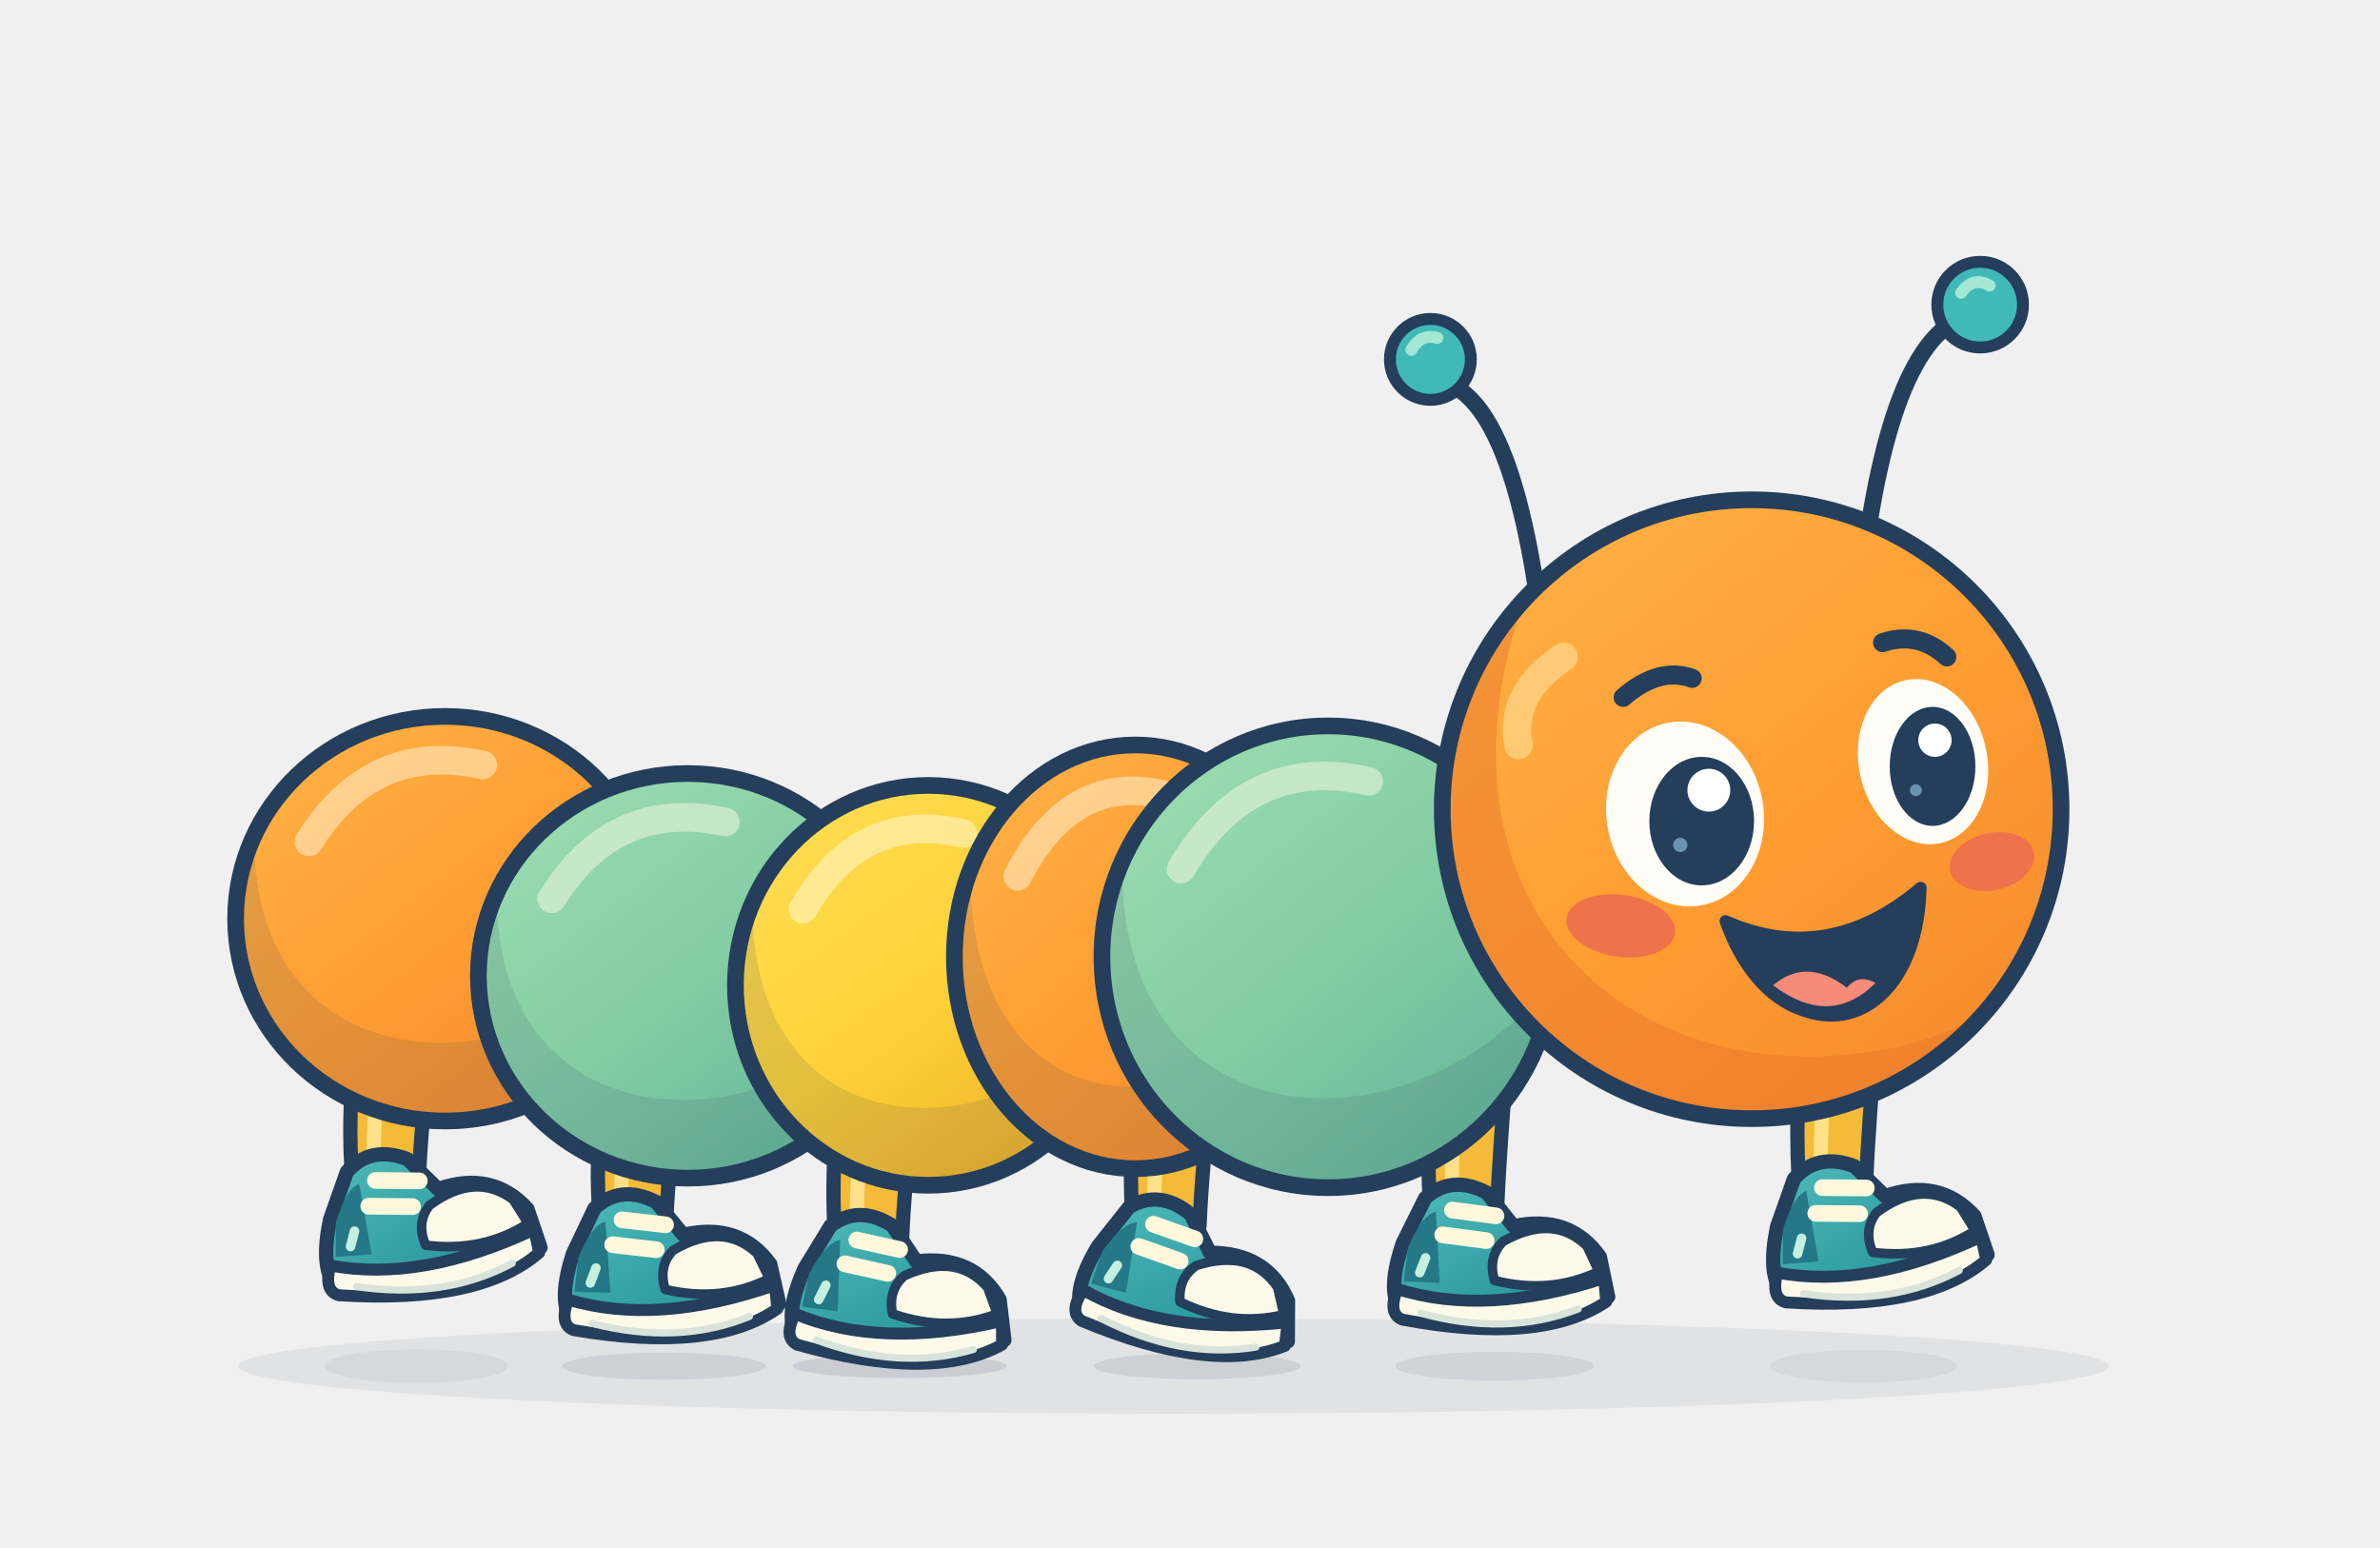
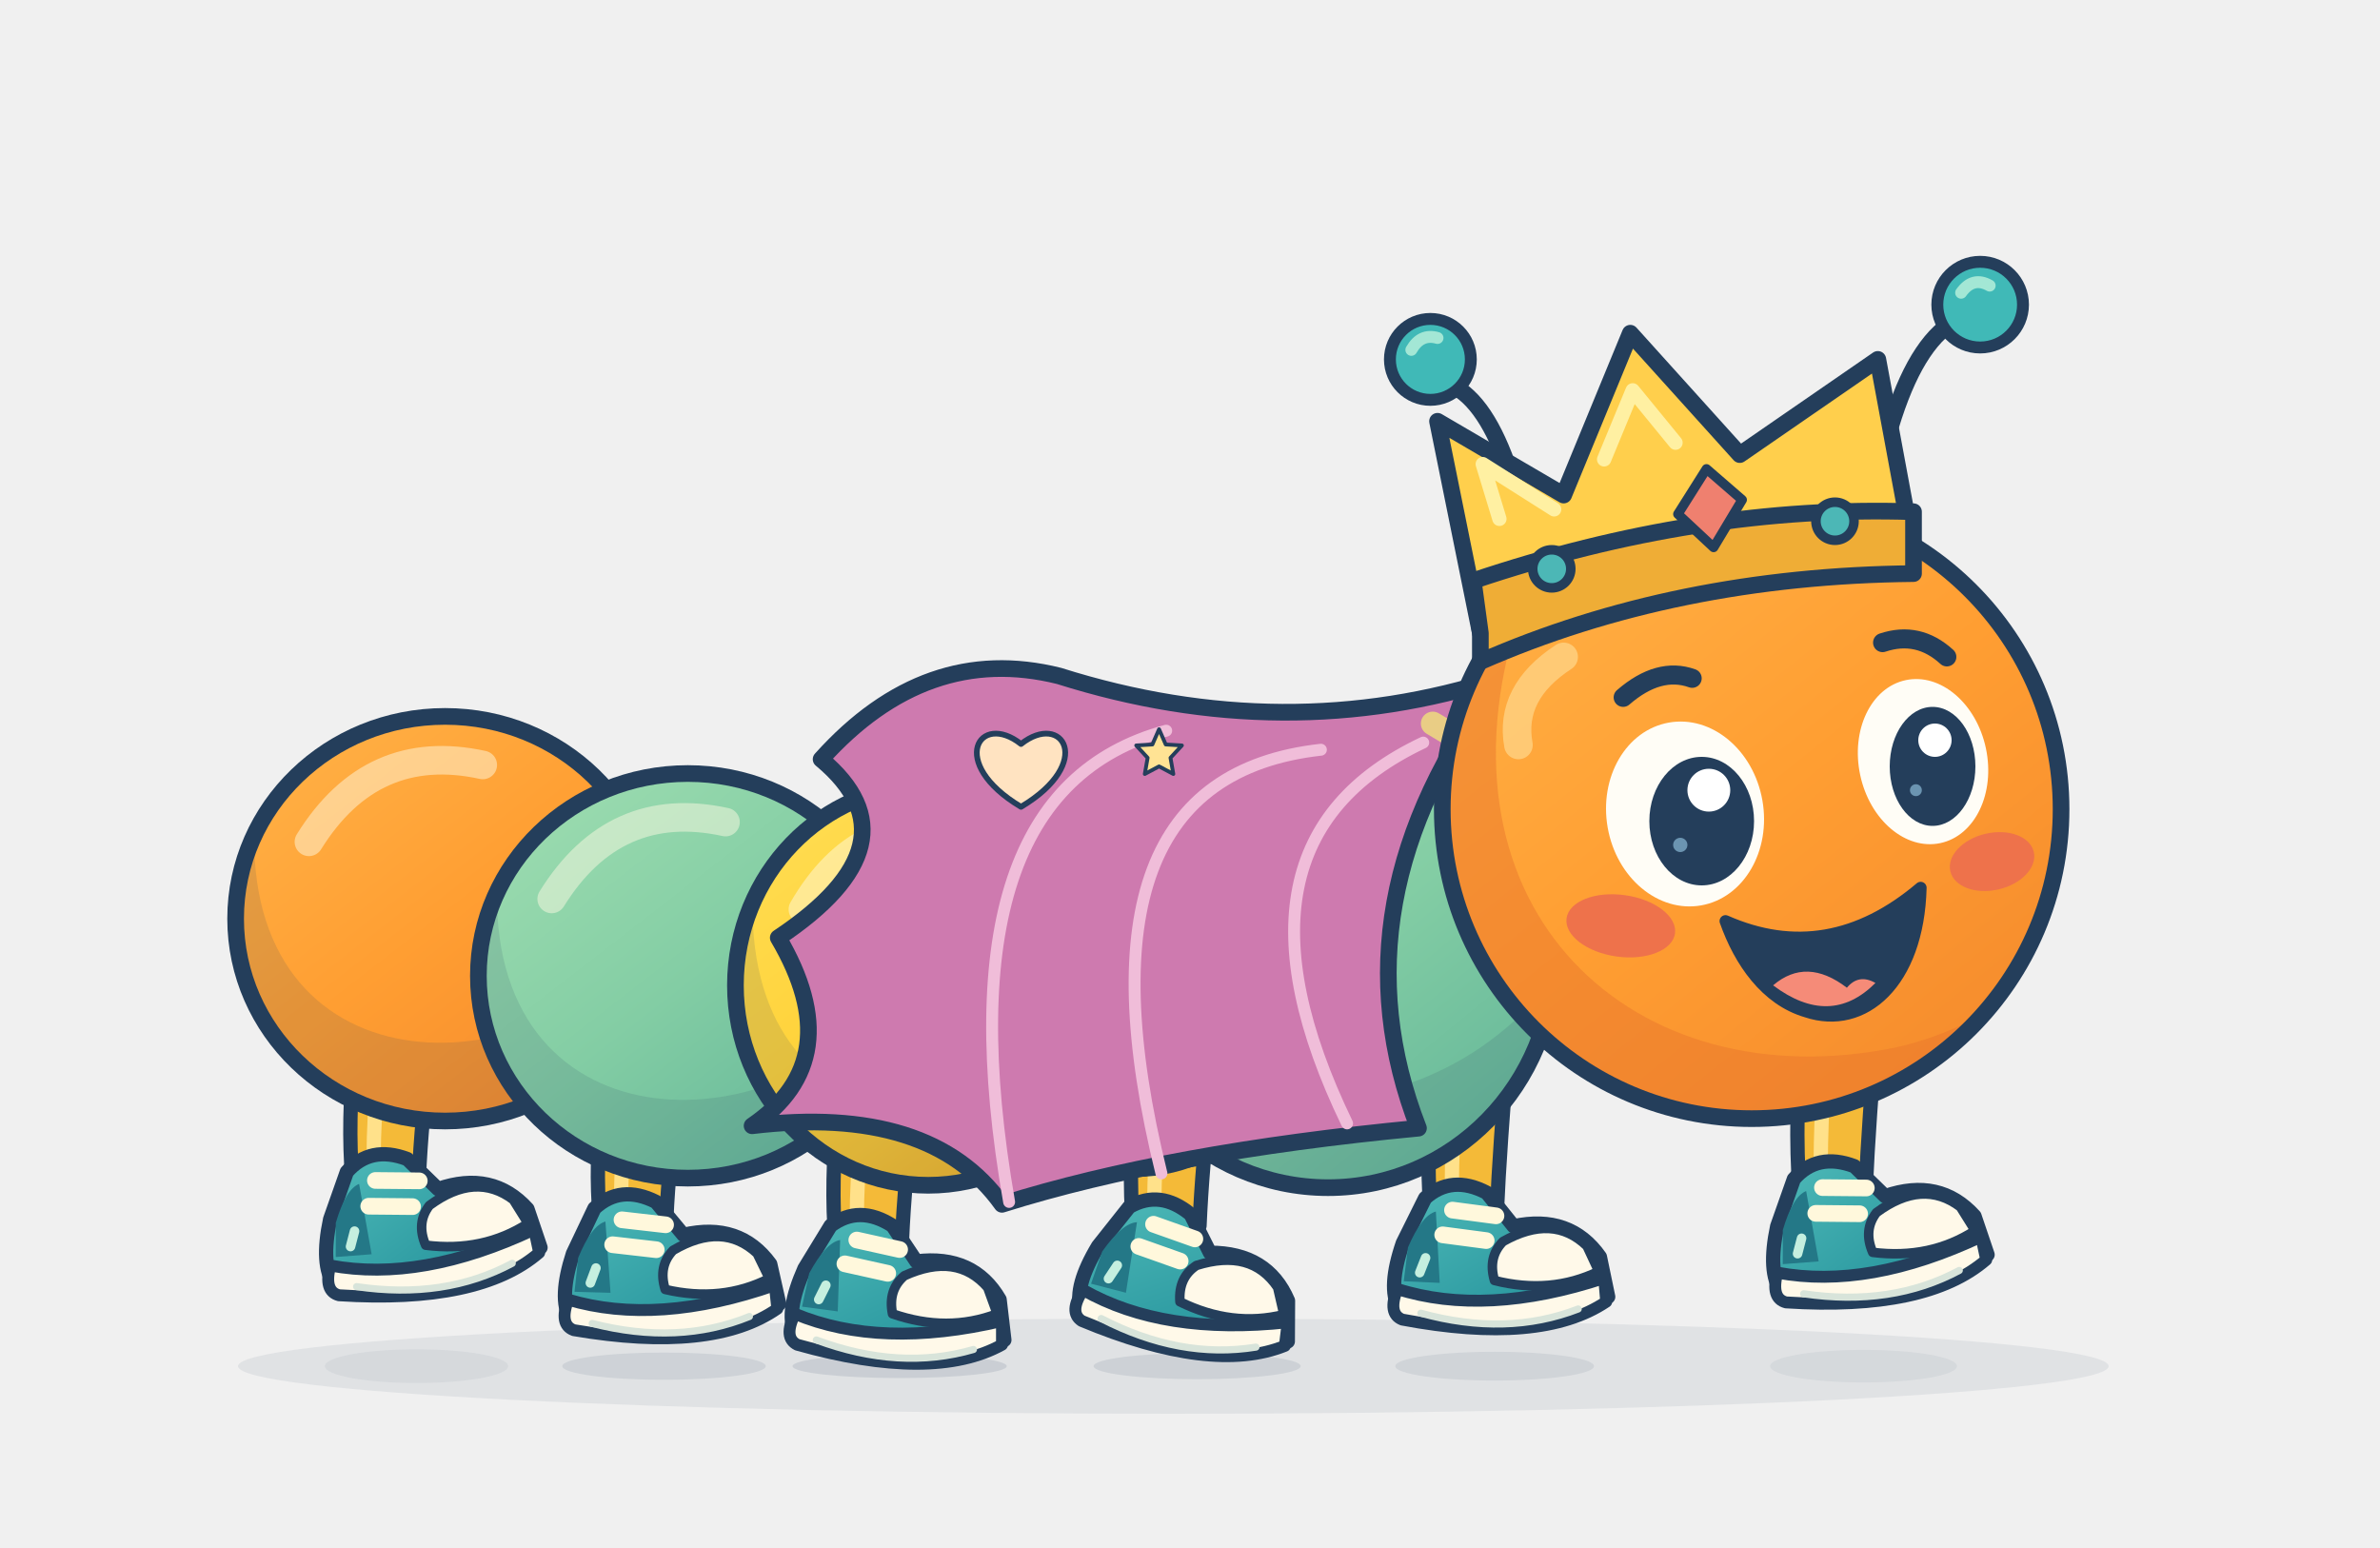
<svg xmlns="http://www.w3.org/2000/svg" width="1200" height="780" viewBox="0 0 1000 650" role="img" aria-labelledby="title desc">
  <defs>
    <linearGradient id="orange" x1="0" y1="0" x2=".8" y2="1">
      <stop stop-color="#ffb449" />
      <stop offset=".55" stop-color="#ff9e32" />
      <stop offset="1" stop-color="#f58b2d" />
    </linearGradient>
    <linearGradient id="mint" x1="0" y1="0" x2=".8" y2="1">
      <stop stop-color="#a1dfb2" />
      <stop offset=".55" stop-color="#83cda4" />
      <stop offset="1" stop-color="#64b699" />
    </linearGradient>
    <linearGradient id="yellow" x1="0" y1="0" x2=".7" y2="1">
      <stop stop-color="#ffdf57" />
      <stop offset=".6" stop-color="#ffd137" />
      <stop offset="1" stop-color="#f0b32b" />
    </linearGradient>
    <linearGradient id="shoe" x1="0" y1="0" x2=".7" y2="1">
      <stop stop-color="#4fbab8" />
      <stop offset="1" stop-color="#26949d" />
    </linearGradient>
    <linearGradient id="cap" x1="0" y1="0" x2="1" y2="1">
      <stop stop-color="#b4dc60" />
      <stop offset="1" stop-color="#85bb43" />
    </linearGradient>
    <clipPath id="face">
      <circle cx="736" cy="340" r="130" />
    </clipPath>
  </defs>
  <ellipse cx="493" cy="574" rx="393" ry="20" fill="#243e5b" opacity=".08" />
  <ellipse cx="175" cy="574" rx="38.5" ry="7.08" fill="#243e5b" opacity="0.055" />
  <ellipse cx="279" cy="574" rx="42.75" ry="5.72" fill="#243e5b" opacity="0.098" />
  <ellipse cx="378" cy="574" rx="45" ry="5" fill="#243e5b" opacity="0.12" />
  <ellipse cx="503" cy="574" rx="43.5" ry="5.48" fill="#243e5b" opacity="0.105" />
  <ellipse cx="628" cy="574" rx="41.75" ry="6.04" fill="#243e5b" opacity="0.087" />
  <ellipse cx="783" cy="574" rx="39.25" ry="6.84" fill="#243e5b" opacity="0.062" />
-   <g id="cape" />
  <g id="legs-and-sneakers">
    <g transform="translate(172 524)" stroke="#243e5b" stroke-linejoin="round" stroke-linecap="round">
      <path d="M-23 -84 L9 -84 Q5 -53 4 -29 L-24 -29 Q-26 -52 -23 -84Z" fill="#f4ba38" stroke-width="6" />
      <path d="M-13 -76 Q-15 -53 -15 -38" fill="none" stroke="#ffe18a" stroke-width="6" />
      <g transform="rotate(-12 -10 -32)">
        <path d="M-26 -35 Q-14 -44 0 -35 L10 -20 Q34 -23 45 -4 L47 13 Q20 27 -41 10 Q-45 1 -37 -17Z" fill="url(#shoe)" stroke-width="6" />
        <path d="M-35 -15 Q-28 -28 -22 -29 L-23 1 L-38 -1Z" fill="#247887" stroke="none" />
        <path d="M5 -14 Q27 -24 40 -9 L44 2 Q23 10 0 2 Q-2 -8 5 -14Z" fill="#fff9e9" stroke-width="4" />
        <path d="M-41 2 Q-5 17 46 5 L46 15 Q17 31 -40 15 Q-46 12 -41 2Z" fill="#fff9e9" stroke-width="5" />
        <path d="M-32 13 Q3 26 34 17" fill="none" stroke="#d8e4da" stroke-width="3" />
        <path d="M-15 -29 l18 4 M-20 -19 l18 4" stroke="#fff8dc" stroke-width="7" />
        <path d="M-28 -10 l-3 6" stroke="#c5efdf" stroke-width="4" />
      </g>
    </g>
    <g transform="translate(276 541)" stroke="#243e5b" stroke-linejoin="round" stroke-linecap="round">
      <path d="M-23 -76 L9 -76 Q5 -53 4 -29 L-24 -29 Q-26 -52 -23 -76Z" fill="#f4ba38" stroke-width="6" />
      <path d="M-13 -68 Q-15 -53 -15 -38" fill="none" stroke="#ffe18a" stroke-width="6" />
      <g transform="rotate(-6 -10 -32)">
        <path d="M-26 -35 Q-14 -44 0 -35 L10 -20 Q34 -23 45 -4 L47 13 Q20 27 -41 10 Q-45 1 -37 -17Z" fill="url(#shoe)" stroke-width="6" />
        <path d="M-35 -15 Q-28 -28 -22 -29 L-23 1 L-38 -1Z" fill="#247887" stroke="none" />
        <path d="M5 -14 Q27 -24 40 -9 L44 2 Q23 10 0 2 Q-2 -8 5 -14Z" fill="#fff9e9" stroke-width="4" />
        <path d="M-41 2 Q-5 17 46 5 L46 15 Q17 31 -40 15 Q-46 12 -41 2Z" fill="#fff9e9" stroke-width="5" />
        <path d="M-32 13 Q3 26 34 17" fill="none" stroke="#d8e4da" stroke-width="3" />
        <path d="M-15 -29 l18 4 M-20 -19 l18 4" stroke="#fff8dc" stroke-width="7" />
        <path d="M-28 -10 l-3 6" stroke="#c5efdf" stroke-width="4" />
      </g>
    </g>
    <g transform="translate(375 550)" stroke="#243e5b" stroke-linejoin="round" stroke-linecap="round">
      <path d="M-23 -85 L9 -85 Q5 -53 4 -29 L-24 -29 Q-26 -52 -23 -85Z" fill="#f4ba38" stroke-width="6" />
      <path d="M-13 -77 Q-15 -53 -15 -38" fill="none" stroke="#ffe18a" stroke-width="6" />
      <g transform="rotate(0 -10 -32)">
        <path d="M-26 -35 Q-14 -44 0 -35 L10 -20 Q34 -23 45 -4 L47 13 Q20 27 -41 10 Q-45 1 -37 -17Z" fill="url(#shoe)" stroke-width="6" />
        <path d="M-35 -15 Q-28 -28 -22 -29 L-23 1 L-38 -1Z" fill="#247887" stroke="none" />
        <path d="M5 -14 Q27 -24 40 -9 L44 2 Q23 10 0 2 Q-2 -8 5 -14Z" fill="#fff9e9" stroke-width="4" />
        <path d="M-41 2 Q-5 17 46 5 L46 15 Q17 31 -40 15 Q-46 12 -41 2Z" fill="#fff9e9" stroke-width="5" />
        <path d="M-32 13 Q3 26 34 17" fill="none" stroke="#d8e4da" stroke-width="3" />
        <path d="M-15 -29 l18 4 M-20 -19 l18 4" stroke="#fff8dc" stroke-width="7" />
        <path d="M-28 -10 l-3 6" stroke="#c5efdf" stroke-width="4" />
      </g>
    </g>
    <g transform="translate(500 544)" stroke="#243e5b" stroke-linejoin="round" stroke-linecap="round">
      <path d="M-23 -89 L9 -89 Q5 -53 4 -29 L-24 -29 Q-26 -52 -23 -89Z" fill="#f4ba38" stroke-width="6" />
      <path d="M-13 -81 Q-15 -53 -15 -38" fill="none" stroke="#ffe18a" stroke-width="6" />
      <g transform="rotate(7 -10 -32)">
        <path d="M-26 -35 Q-14 -44 0 -35 L10 -20 Q34 -23 45 -4 L47 13 Q20 27 -41 10 Q-45 1 -37 -17Z" fill="url(#shoe)" stroke-width="6" />
        <path d="M-35 -15 Q-28 -28 -22 -29 L-23 1 L-38 -1Z" fill="#247887" stroke="none" />
        <path d="M5 -14 Q27 -24 40 -9 L44 2 Q23 10 0 2 Q-2 -8 5 -14Z" fill="#fff9e9" stroke-width="4" />
        <path d="M-41 2 Q-5 17 46 5 L46 15 Q17 31 -40 15 Q-46 12 -41 2Z" fill="#fff9e9" stroke-width="5" />
        <path d="M-32 13 Q3 26 34 17" fill="none" stroke="#d8e4da" stroke-width="3" />
        <path d="M-15 -29 l18 4 M-20 -19 l18 4" stroke="#fff8dc" stroke-width="7" />
        <path d="M-28 -10 l-3 6" stroke="#c5efdf" stroke-width="4" />
      </g>
    </g>
    <g transform="translate(625 537)" stroke="#243e5b" stroke-linejoin="round" stroke-linecap="round">
      <path d="M-23 -102 L9 -102 Q5 -53 4 -29 L-24 -29 Q-26 -52 -23 -102Z" fill="#f4ba38" stroke-width="6" />
      <path d="M-13 -94 Q-15 -53 -15 -38" fill="none" stroke="#ffe18a" stroke-width="6" />
      <g transform="rotate(-5 -10 -32)">
        <path d="M-26 -35 Q-14 -44 0 -35 L10 -20 Q34 -23 45 -4 L47 13 Q20 27 -41 10 Q-45 1 -37 -17Z" fill="url(#shoe)" stroke-width="6" />
        <path d="M-35 -15 Q-28 -28 -22 -29 L-23 1 L-38 -1Z" fill="#247887" stroke="none" />
        <path d="M5 -14 Q27 -24 40 -9 L44 2 Q23 10 0 2 Q-2 -8 5 -14Z" fill="#fff9e9" stroke-width="4" />
        <path d="M-41 2 Q-5 17 46 5 L46 15 Q17 31 -40 15 Q-46 12 -41 2Z" fill="#fff9e9" stroke-width="5" />
        <path d="M-32 13 Q3 26 34 17" fill="none" stroke="#d8e4da" stroke-width="3" />
        <path d="M-15 -29 l18 4 M-20 -19 l18 4" stroke="#fff8dc" stroke-width="7" />
        <path d="M-28 -10 l-3 6" stroke="#c5efdf" stroke-width="4" />
      </g>
    </g>
    <g transform="translate(780 527)" stroke="#243e5b" stroke-linejoin="round" stroke-linecap="round">
      <path d="M-23 -102 L9 -102 Q5 -53 4 -29 L-24 -29 Q-26 -52 -23 -102Z" fill="#f4ba38" stroke-width="6" />
      <path d="M-13 -94 Q-15 -53 -15 -38" fill="none" stroke="#ffe18a" stroke-width="6" />
      <g transform="rotate(-12 -10 -32)">
        <path d="M-26 -35 Q-14 -44 0 -35 L10 -20 Q34 -23 45 -4 L47 13 Q20 27 -41 10 Q-45 1 -37 -17Z" fill="url(#shoe)" stroke-width="6" />
        <path d="M-35 -15 Q-28 -28 -22 -29 L-23 1 L-38 -1Z" fill="#247887" stroke="none" />
        <path d="M5 -14 Q27 -24 40 -9 L44 2 Q23 10 0 2 Q-2 -8 5 -14Z" fill="#fff9e9" stroke-width="4" />
        <path d="M-41 2 Q-5 17 46 5 L46 15 Q17 31 -40 15 Q-46 12 -41 2Z" fill="#fff9e9" stroke-width="5" />
        <path d="M-32 13 Q3 26 34 17" fill="none" stroke="#d8e4da" stroke-width="3" />
        <path d="M-15 -29 l18 4 M-20 -19 l18 4" stroke="#fff8dc" stroke-width="7" />
        <path d="M-28 -10 l-3 6" stroke="#c5efdf" stroke-width="4" />
      </g>
    </g>
  </g>
  <g id="body">
    <g id="tail" transform="translate(187 386)">
      <defs>
        <clipPath id="clip-tail">
          <ellipse rx="88" ry="85" />
        </clipPath>
      </defs>
      <ellipse rx="88" ry="85" fill="url(#orange)" />
      <g clip-path="url(#clip-tail)">
        <path d="M-79.2 -51 C-92.4 68 26.4 76.5 83.6 12.75 L123.2 110.5 H-123.2Z" fill="#243e5b" opacity=".13" />
        <path d="M-57.2 -32.3 Q-30.8 -74.8 15.84 -64.6" fill="none" stroke="#fffbe3" stroke-opacity=".48" stroke-width="12" stroke-linecap="round" />
      </g>
      <ellipse rx="88" ry="85" fill="none" stroke="#243e5b" stroke-width="7" />
    </g>
    <g id="mint-back" transform="translate(289 410)">
      <defs>
        <clipPath id="clip-mint-back">
          <ellipse rx="88" ry="85" />
        </clipPath>
      </defs>
      <ellipse rx="88" ry="85" fill="url(#mint)" />
      <g clip-path="url(#clip-mint-back)">
        <path d="M-79.2 -51 C-92.4 68 26.4 76.5 83.6 12.75 L123.2 110.5 H-123.2Z" fill="#243e5b" opacity=".13" />
        <path d="M-57.2 -32.3 Q-30.8 -74.8 15.84 -64.6" fill="none" stroke="#fffbe3" stroke-opacity=".48" stroke-width="12" stroke-linecap="round" />
      </g>
      <ellipse rx="88" ry="85" fill="none" stroke="#243e5b" stroke-width="7" />
    </g>
    <g id="yellow-middle" transform="translate(390 414)">
      <defs>
        <clipPath id="clip-yellow-middle">
          <ellipse rx="81" ry="84" />
        </clipPath>
      </defs>
      <ellipse rx="81" ry="84" fill="url(#yellow)" />
      <g clip-path="url(#clip-yellow-middle)">
        <path d="M-72.9 -50.4 C-85.05 67.2 24.3 75.6 76.95 12.6 L113.4 109.2 H-113.4Z" fill="#243e5b" opacity=".13" />
        <path d="M-52.65 -31.92 Q-28.35 -73.92 14.58 -63.84" fill="none" stroke="#fffbe3" stroke-opacity=".48" stroke-width="12" stroke-linecap="round" />
      </g>
      <ellipse rx="81" ry="84" fill="none" stroke="#243e5b" stroke-width="7" />
    </g>
    <g id="orange-middle" transform="translate(477 402)">
      <defs>
        <clipPath id="clip-orange-middle">
          <ellipse rx="76" ry="89" />
        </clipPath>
      </defs>
      <ellipse rx="76" ry="89" fill="url(#orange)" />
      <g clip-path="url(#clip-orange-middle)">
        <path d="M-68.4 -53.4 C-79.8 71.2 22.8 80.1 72.2 13.35 L106.4 115.7 H-106.4Z" fill="#243e5b" opacity=".13" />
        <path d="M-49.4 -33.82 Q-26.6 -78.32 13.68 -67.64" fill="none" stroke="#fffbe3" stroke-opacity=".48" stroke-width="12" stroke-linecap="round" />
      </g>
      <ellipse rx="76" ry="89" fill="none" stroke="#243e5b" stroke-width="7" />
    </g>
    <g id="mint-front" transform="translate(558 402)">
      <defs>
        <clipPath id="clip-mint-front">
          <ellipse rx="95" ry="97" />
        </clipPath>
      </defs>
      <ellipse rx="95" ry="97" fill="url(#mint)" />
      <g clip-path="url(#clip-mint-front)">
        <path d="M-85.5 -58.2 C-99.75 77.6 28.5 87.3 90.25 14.55 L133 126.1 H-133Z" fill="#243e5b" opacity=".13" />
        <path d="M-61.75 -36.86 Q-33.25 -85.36 17.1 -73.72" fill="none" stroke="#fffbe3" stroke-opacity=".48" stroke-width="12" stroke-linecap="round" />
      </g>
      <ellipse rx="95" ry="97" fill="none" stroke="#243e5b" stroke-width="7" />
    </g>
  </g>
  <g id="antennae" stroke="#243e5b" stroke-width="7" stroke-linecap="round">
    <path d="M649 275 Q638 172 608 161 M780 265 Q790 150 823 134" fill="none" />
    <circle cx="601" cy="151" r="17" fill="#40b9b7" stroke-width="5" />
    <circle cx="832" cy="128" r="18" fill="#40b9b7" stroke-width="5" />
    <path d="M593 147 Q597 140 604 142 M824 123 Q829 116 836 120" fill="none" stroke="#a3e7d5" stroke-width="5" />
  </g>
-   <g id="clothing" />
-   <g id="backpack" />
+   <g id="back-accessory" data-item="capa-aurora">
+     <g stroke="#243e5b" stroke-width="7" stroke-linejoin="round" stroke-linecap="round">
+       <path d="M630 285 Q540 314 445 284 Q389 270 345 319 Q387 354 327 394 Q357 445 316 473 Q391 464 421 506 Q491 484 596 474 Q559 379 630 285Z" fill="#ce7aaf" />
+       <path d="M598 312 Q509 354 566 472 M555 315 Q447 327 488 493 M490 307 Q394 333 424 505" stroke="#f0bdd9" stroke-width="5" fill="none" />
+       <path transform="translate(429 324) scale(.6)" d="M0 25 C-52 -6 -29 -42 0 -19 C29 -42 52 -6 0 25Z" fill="#ffe3c1" stroke-width="4" />
+       <path transform="translate(487 316) scale(0.4)" d="M0 -24 L7 -8 L24 -7 L12 6 L15 23 L0 15 L-15 23 L-12 6 L-24 -7 L-7 -8Z" fill="#ffe394" stroke-width="4" />
+       <path d="M602 304 Q628 319 646 338" fill="none" stroke="#e9cd85" stroke-width="10" />
+     </g>
+   </g>
  <g id="head" stroke-linecap="round" stroke-linejoin="round">
    <circle cx="736" cy="340" r="130" fill="url(#orange)" />
    <g clip-path="url(#face)">
      <path d="M638 259 C599 382 686 463 797 440 C836 431 862 408 877 382 L889 496 L588 499 L580 240Z" fill="#e8752b" opacity=".48" />
      <path d="M638 313 Q634 291 657 276" fill="none" stroke="#ffe09a" stroke-width="12" opacity=".6" />
    </g>
    <circle cx="736" cy="340" r="130" fill="none" stroke="#243e5b" stroke-width="7" />
    <g id="eyes">
      <ellipse cx="708" cy="342" rx="33" ry="39" fill="#fffdf6" transform="rotate(-10 708 342)" />
      <ellipse cx="808" cy="320" rx="27" ry="35" fill="#fffdf6" transform="rotate(-12 808 320)" />
      <ellipse cx="715" cy="345" rx="22" ry="27" fill="#243e5b" />
      <ellipse cx="812" cy="322" rx="18" ry="25" fill="#243e5b" />
      <circle cx="718" cy="332" r="9" fill="white" />
      <circle cx="813" cy="311" r="7" fill="white" />
      <circle cx="706" cy="355" r="3" fill="#6b94b1" />
      <circle cx="805" cy="332" r="2.5" fill="#6b94b1" />
      <path d="M682 293 Q697 280 711 285 M791 270 Q806 265 818 276" fill="none" stroke="#243e5b" stroke-width="8" />
    </g>
    <ellipse cx="681" cy="389" rx="23" ry="13" fill="#ee724b" transform="rotate(8 681 389)" />
    <ellipse cx="837" cy="362" rx="18" ry="12" fill="#ee724b" transform="rotate(-13 837 362)" />
    <g id="mouth">
      <path d="M725 387 Q768 406 807 373 C806 413 783 433 759 425 C742 420 731 404 725 387Z" fill="#243e5b" stroke="#243e5b" stroke-width="5" />
      <path d="M745 414 Q759 402 776 415 Q781 409 788 413 Q769 432 745 414Z" fill="#f58b78" />
    </g>
  </g>
  <g id="face-accessory" />
-   <g id="jockey" />
+   <g id="jockey">
+     <g stroke="#243e5b" stroke-width="7" stroke-linejoin="round" stroke-linecap="round">
+       <path d="M622 266 L604 177 L657 208 L685 140 L731 191 L789 151 L804 232Z" fill="#ffcf4c" />
+       <path d="M622 266 L619 244 Q714 212 804 215 L804 241 Q704 242 622 278Z" fill="#efad36" />
+       <path d="M630 218 l-7 -23 30 19 M674 193 l12 -29 18 22" fill="none" stroke="#fff0a2" stroke-width="6" />
+       <path d="M705 216 l12 -19 15 13 -12 20Z" fill="#ef806f" stroke-width="4" />
+       <circle cx="652" cy="239" r="8" fill="#4cb7b6" stroke-width="4" />
+       <circle cx="771" cy="219" r="8" fill="#4cb7b6" stroke-width="4" />
+     </g>
+   </g>
</svg>
